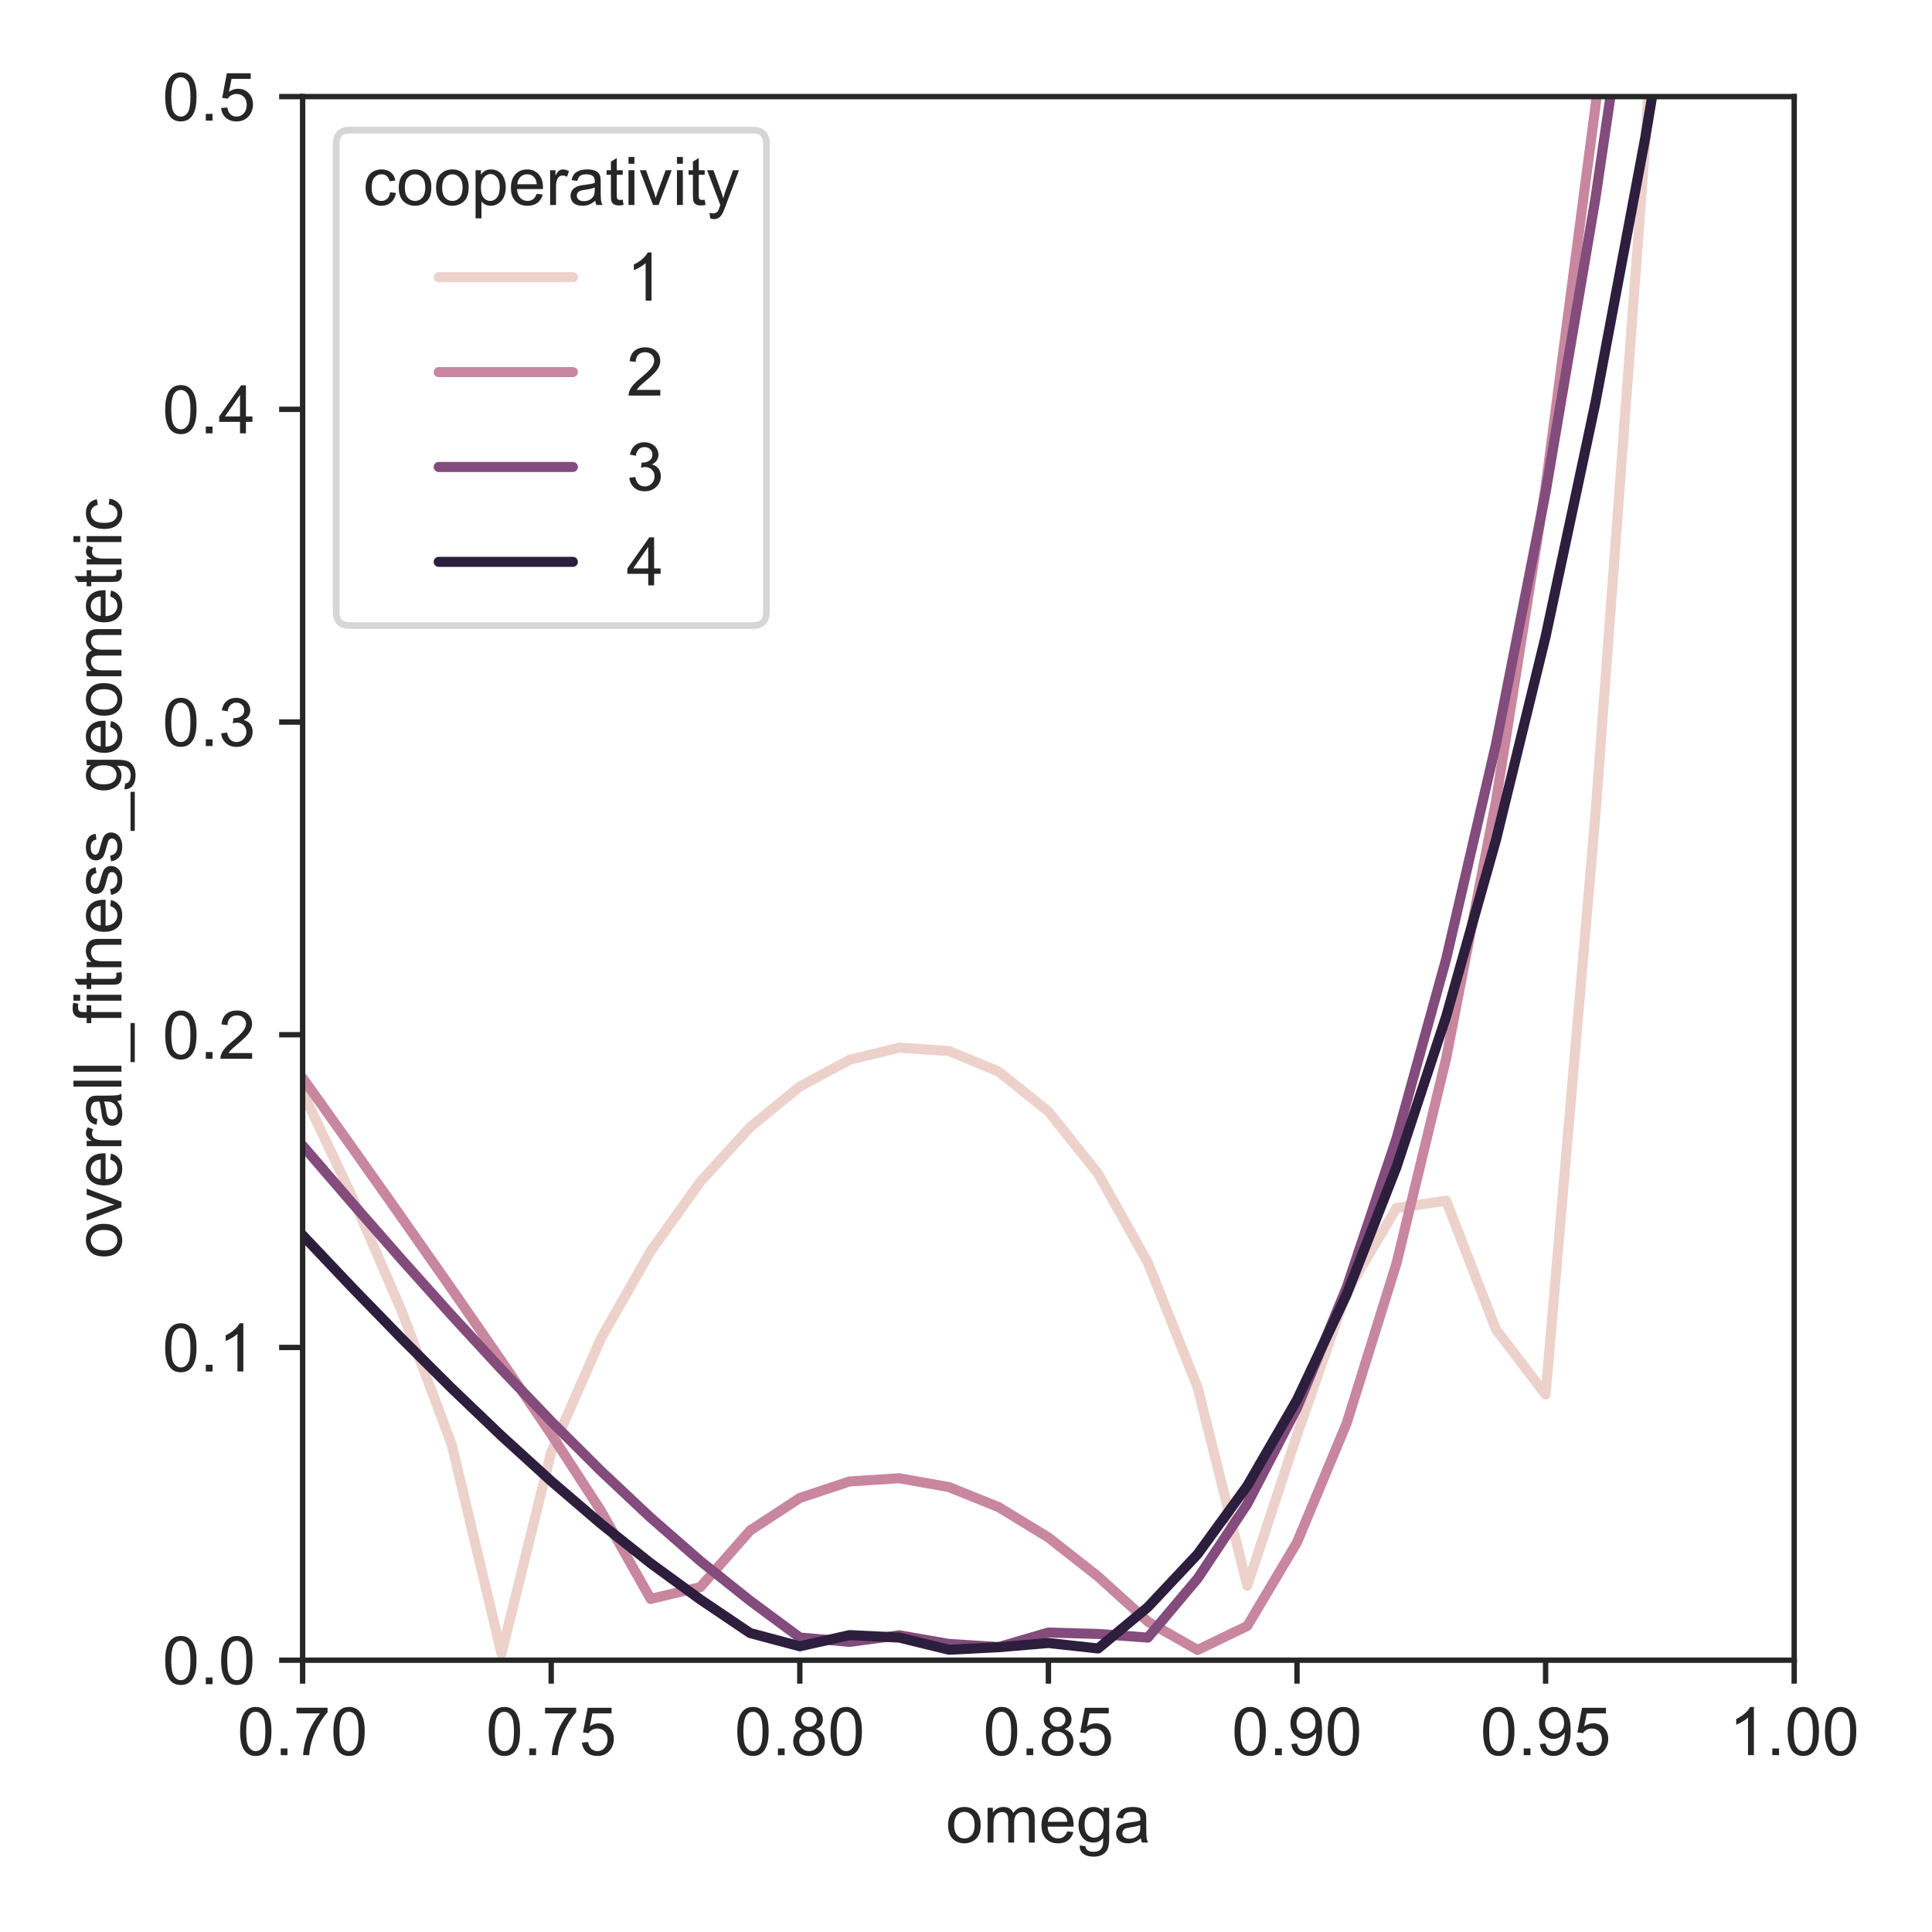
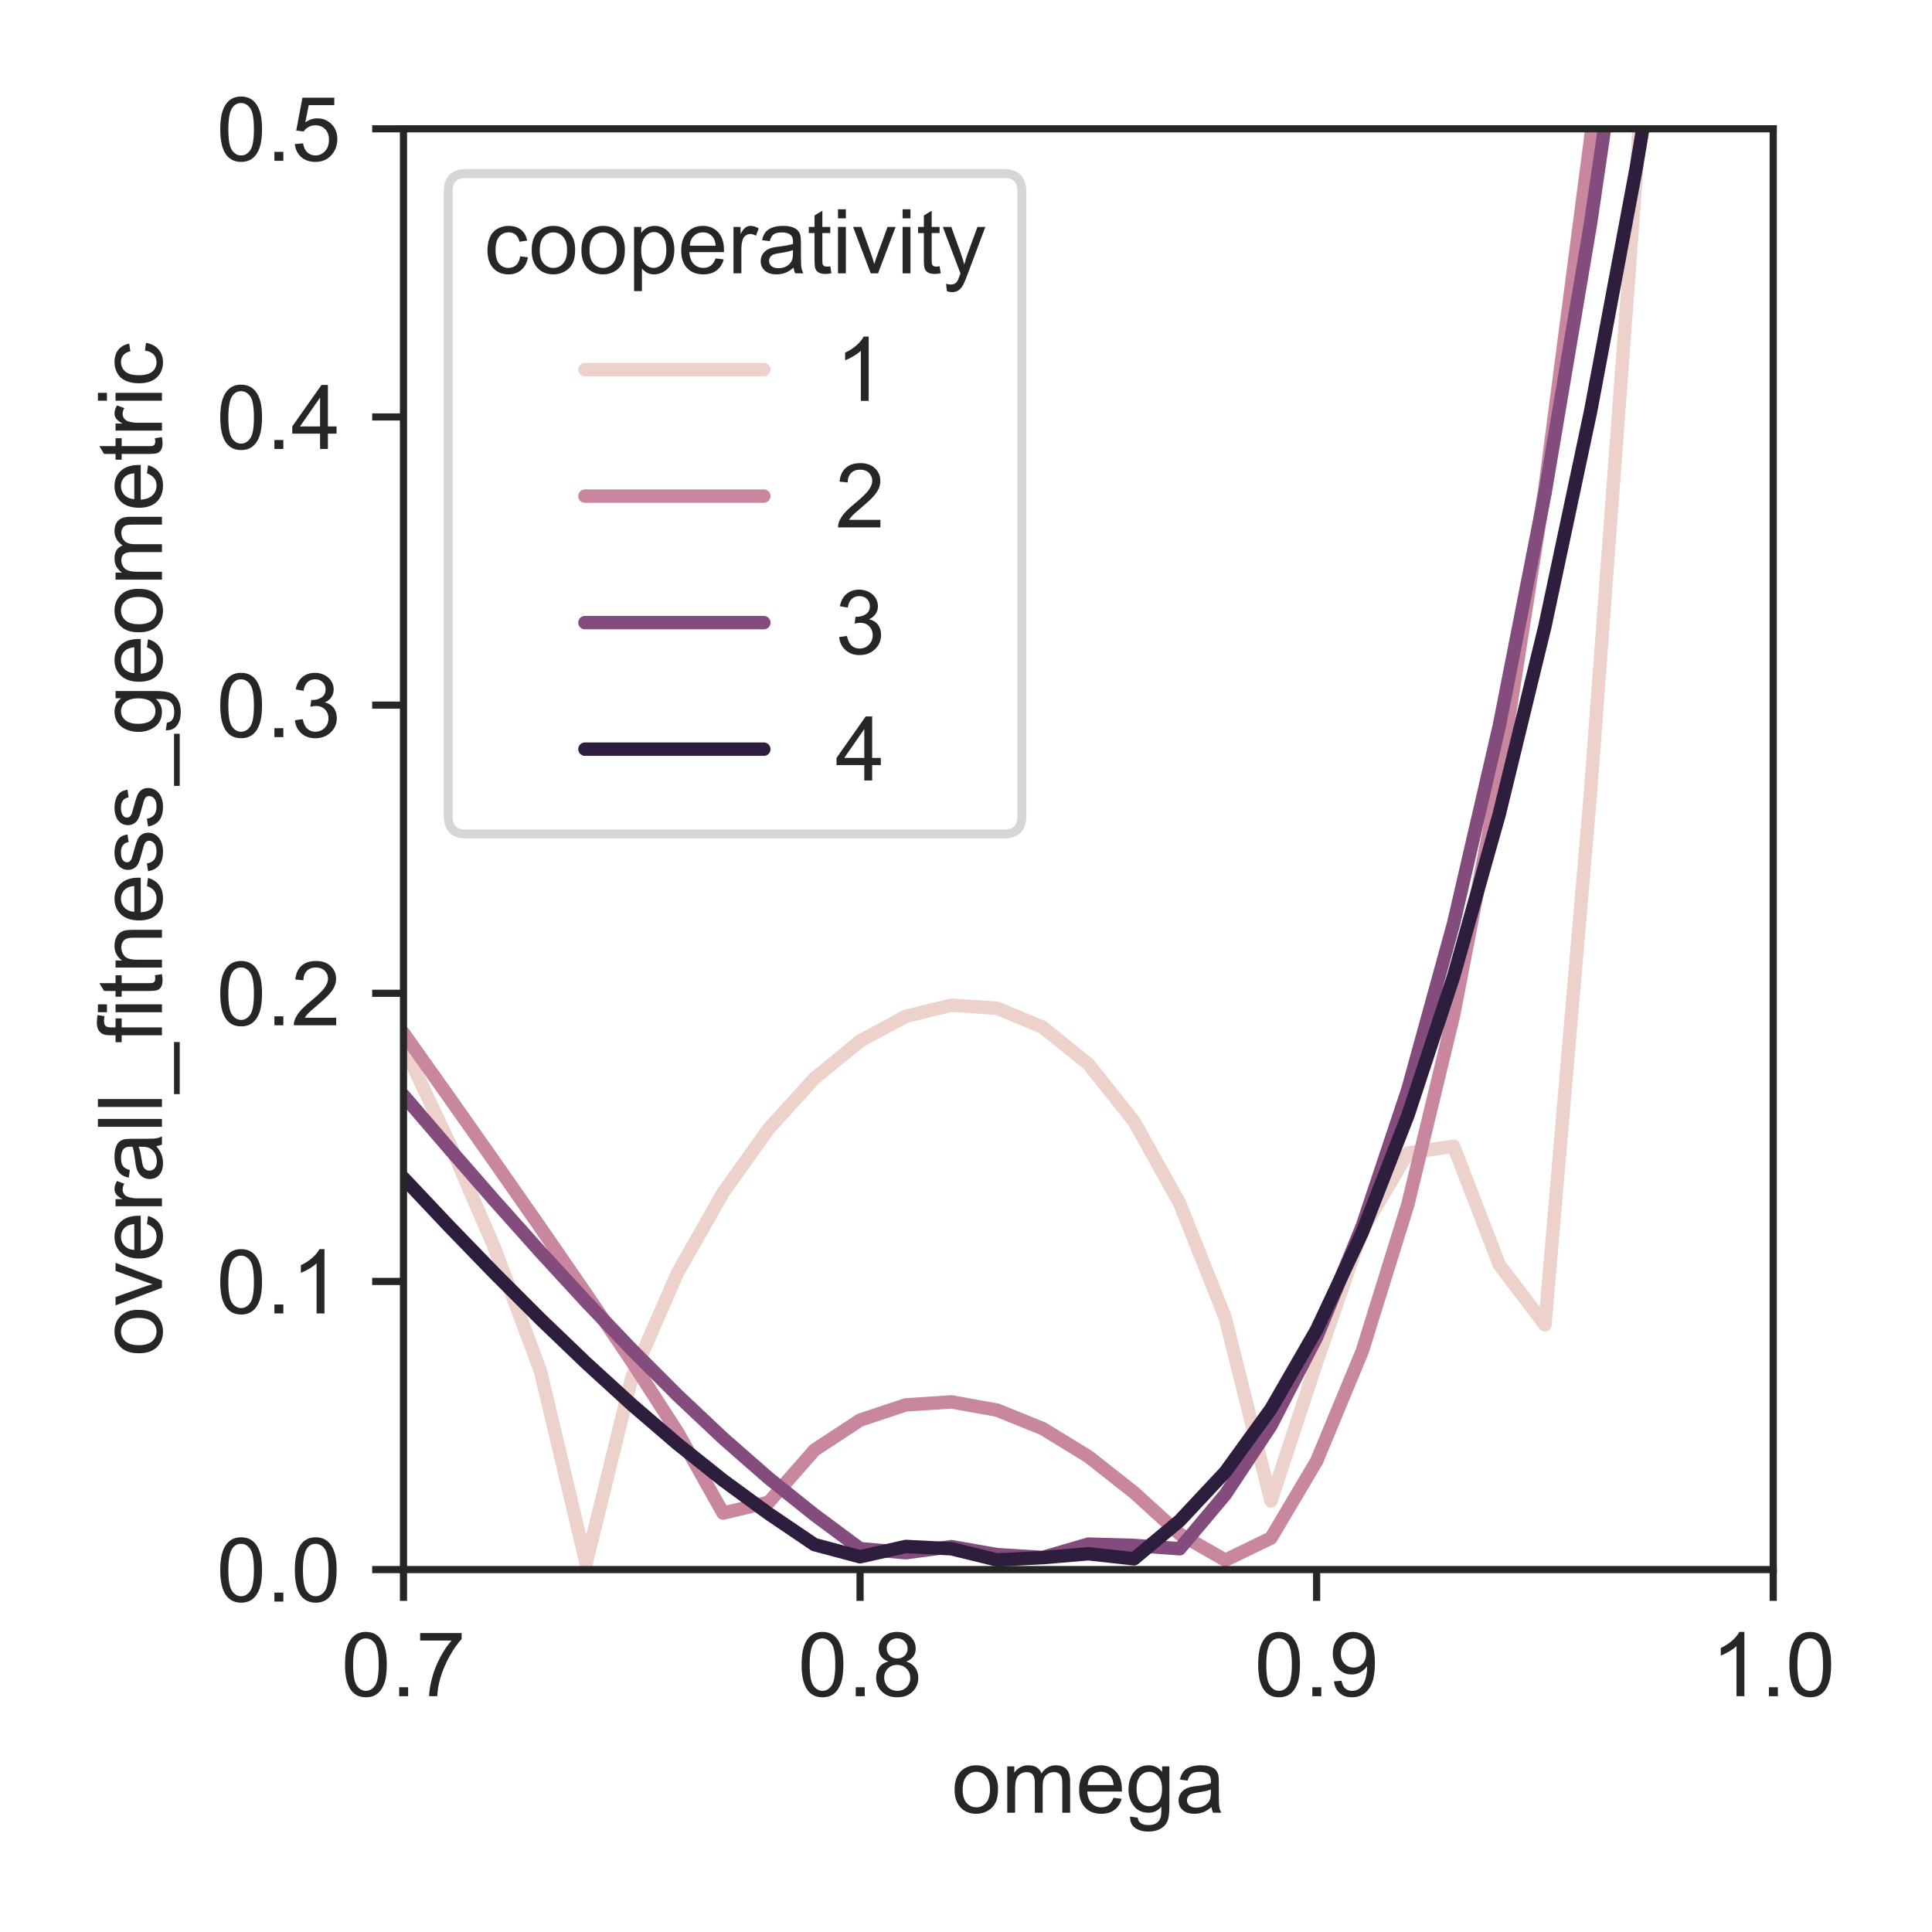
- <svg xmlns="http://www.w3.org/2000/svg" xmlns:xlink="http://www.w3.org/1999/xlink" width="288pt" height="288pt" viewBox="0 0 288 288" version="1.1">
+ <svg xmlns="http://www.w3.org/2000/svg" xmlns:xlink="http://www.w3.org/1999/xlink" width="216pt" height="216pt" viewBox="0 0 216 216" version="1.1">
  <defs>
    <style type="text/css">*{stroke-linejoin: round; stroke-linecap: butt}</style>
  </defs>
  <g id="figure_1">
    <g id="patch_1">
-       <path d="M 0 288  L 288 288  L 288 0  L 0 0  z " style="fill: #ffffff" />
+       <path d="M 0 216  L 216 216  L 216 0  L 0 0  z " style="fill: #ffffff" />
    </g>
    <g id="axes_1">
      <g id="patch_2">
-         <path d="M 45.11 247.48  L 267.457 247.48  L 267.457 14.4  L 45.11 14.4  z " style="fill: #ffffff" />
+         <path d="M 45.11 175.48  L 198.248 175.48  L 198.248 14.4  L 45.11 14.4  z " style="fill: #ffffff" />
      </g>
      <g id="matplotlib.axis_1">
        <g id="xtick_1">
          <g id="line2d_1">
            <defs>
-               <path id="mbab398cfcd" d="M 0 0  L 0 3.5  " style="stroke: #262626; stroke-width: 0.8" />
-             </defs>
-             <g>
-               <use xlink:href="#mbab398cfcd" x="45.11" y="247.48" style="fill: #262626; stroke: #262626; stroke-width: 0.8" />
+               <path id="m0db71b7274" d="M 0 0  L 0 3.5  " style="stroke: #262626; stroke-width: 0.8" />
+             </defs>
+             <g>
+               <use xlink:href="#m0db71b7274" x="45.11" y="175.48" style="fill: #262626; stroke: #262626; stroke-width: 0.8" />
            </g>
          </g>
          <g id="text_1">
-             <g style="fill: #262626" transform="translate(35.37953 261.6378)scale(0.1 -0.1)">
+             <g style="fill: #262626" transform="translate(38.16 189.6378)scale(0.1 -0.1)">
              <defs>
                <path id="ArialMT-30" d="M 266 2259  Q 266 3072 433 3567  Q 600 4063 929 4331  Q 1259 4600 1759 4600  Q 2128 4600 2406 4451  Q 2684 4303 2865 4023  Q 3047 3744 3150 3342  Q 3253 2941 3253 2259  Q 3253 1453 3087 958  Q 2922 463 2592 192  Q 2263 -78 1759 -78  Q 1097 -78 719 397  Q 266 969 266 2259  z M 844 2259  Q 844 1131 1108 757  Q 1372 384 1759 384  Q 2147 384 2411 759  Q 2675 1134 2675 2259  Q 2675 3391 2411 3762  Q 2147 4134 1753 4134  Q 1366 4134 1134 3806  Q 844 3388 844 2259  z " transform="scale(0.015625)" />
                <path id="ArialMT-2e" d="M 581 0  L 581 641  L 1222 641  L 1222 0  L 581 0  z " transform="scale(0.015625)" />
                <path id="ArialMT-37" d="M 303 3981  L 303 4522  L 3269 4522  L 3269 4084  Q 2831 3619 2401 2847  Q 1972 2075 1738 1259  Q 1569 684 1522 0  L 944 0  Q 953 541 1156 1306  Q 1359 2072 1739 2783  Q 2119 3494 2547 3981  L 303 3981  z " transform="scale(0.015625)" />
              </defs>
              <use xlink:href="#ArialMT-30" />
              <use xlink:href="#ArialMT-2e" x="55.615" />
              <use xlink:href="#ArialMT-37" x="83.398" />
-               <use xlink:href="#ArialMT-30" x="139.014" />
            </g>
          </g>
        </g>
        <g id="xtick_2">
          <g id="line2d_2">
            <g>
-               <use xlink:href="#mbab398cfcd" x="82.168" y="247.48" style="fill: #262626; stroke: #262626; stroke-width: 0.8" />
+               <use xlink:href="#m0db71b7274" x="96.156" y="175.48" style="fill: #262626; stroke: #262626; stroke-width: 0.8" />
            </g>
          </g>
          <g id="text_2">
-             <g style="fill: #262626" transform="translate(72.43745 261.6378)scale(0.1 -0.1)">
-               <defs>
-                 <path id="ArialMT-35" d="M 266 1200  L 856 1250  Q 922 819 1161 601  Q 1400 384 1738 384  Q 2144 384 2425 690  Q 2706 997 2706 1503  Q 2706 1984 2436 2262  Q 2166 2541 1728 2541  Q 1456 2541 1237 2417  Q 1019 2294 894 2097  L 366 2166  L 809 4519  L 3088 4519  L 3088 3981  L 1259 3981  L 1013 2750  Q 1425 3038 1878 3038  Q 2478 3038 2890 2622  Q 3303 2206 3303 1553  Q 3303 931 2941 478  Q 2500 -78 1738 -78  Q 1113 -78 717 272  Q 322 622 266 1200  z " transform="scale(0.015625)" />
-               </defs>
-               <use xlink:href="#ArialMT-30" />
-               <use xlink:href="#ArialMT-2e" x="55.615" />
-               <use xlink:href="#ArialMT-37" x="83.398" />
-               <use xlink:href="#ArialMT-35" x="139.014" />
+             <g style="fill: #262626" transform="translate(89.20583 189.6378)scale(0.1 -0.1)">
+               <defs>
+                 <path id="ArialMT-38" d="M 1131 2484  Q 781 2613 612 2850  Q 444 3088 444 3419  Q 444 3919 803 4259  Q 1163 4600 1759 4600  Q 2359 4600 2725 4251  Q 3091 3903 3091 3403  Q 3091 3084 2923 2848  Q 2756 2613 2416 2484  Q 2838 2347 3058 2040  Q 3278 1734 3278 1309  Q 3278 722 2862 322  Q 2447 -78 1769 -78  Q 1091 -78 675 323  Q 259 725 259 1325  Q 259 1772 486 2073  Q 713 2375 1131 2484  z M 1019 3438  Q 1019 3113 1228 2906  Q 1438 2700 1772 2700  Q 2097 2700 2305 2904  Q 2513 3109 2513 3406  Q 2513 3716 2298 3927  Q 2084 4138 1766 4138  Q 1444 4138 1231 3931  Q 1019 3725 1019 3438  z M 838 1322  Q 838 1081 952 856  Q 1066 631 1291 507  Q 1516 384 1775 384  Q 2178 384 2440 643  Q 2703 903 2703 1303  Q 2703 1709 2433 1975  Q 2163 2241 1756 2241  Q 1359 2241 1098 1978  Q 838 1716 838 1322  z " transform="scale(0.015625)" />
+               </defs>
+               <use xlink:href="#ArialMT-30" />
+               <use xlink:href="#ArialMT-2e" x="55.615" />
+               <use xlink:href="#ArialMT-38" x="83.398" />
            </g>
          </g>
        </g>
        <g id="xtick_3">
          <g id="line2d_3">
            <g>
-               <use xlink:href="#mbab398cfcd" x="119.226" y="247.48" style="fill: #262626; stroke: #262626; stroke-width: 0.8" />
+               <use xlink:href="#m0db71b7274" x="147.202" y="175.48" style="fill: #262626; stroke: #262626; stroke-width: 0.8" />
            </g>
          </g>
          <g id="text_3">
-             <g style="fill: #262626" transform="translate(109.4954 261.6378)scale(0.1 -0.1)">
-               <defs>
-                 <path id="ArialMT-38" d="M 1131 2484  Q 781 2613 612 2850  Q 444 3088 444 3419  Q 444 3919 803 4259  Q 1163 4600 1759 4600  Q 2359 4600 2725 4251  Q 3091 3903 3091 3403  Q 3091 3084 2923 2848  Q 2756 2613 2416 2484  Q 2838 2347 3058 2040  Q 3278 1734 3278 1309  Q 3278 722 2862 322  Q 2447 -78 1769 -78  Q 1091 -78 675 323  Q 259 725 259 1325  Q 259 1772 486 2073  Q 713 2375 1131 2484  z M 1019 3438  Q 1019 3113 1228 2906  Q 1438 2700 1772 2700  Q 2097 2700 2305 2904  Q 2513 3109 2513 3406  Q 2513 3716 2298 3927  Q 2084 4138 1766 4138  Q 1444 4138 1231 3931  Q 1019 3725 1019 3438  z M 838 1322  Q 838 1081 952 856  Q 1066 631 1291 507  Q 1516 384 1775 384  Q 2178 384 2440 643  Q 2703 903 2703 1303  Q 2703 1709 2433 1975  Q 2163 2241 1756 2241  Q 1359 2241 1098 1978  Q 838 1716 838 1322  z " transform="scale(0.015625)" />
-               </defs>
-               <use xlink:href="#ArialMT-30" />
-               <use xlink:href="#ArialMT-2e" x="55.615" />
-               <use xlink:href="#ArialMT-38" x="83.398" />
-               <use xlink:href="#ArialMT-30" x="139.014" />
+             <g style="fill: #262626" transform="translate(140.2517 189.6378)scale(0.1 -0.1)">
+               <defs>
+                 <path id="ArialMT-39" d="M 350 1059  L 891 1109  Q 959 728 1153 556  Q 1347 384 1650 384  Q 1909 384 2104 503  Q 2300 622 2425 820  Q 2550 1019 2634 1356  Q 2719 1694 2719 2044  Q 2719 2081 2716 2156  Q 2547 1888 2255 1720  Q 1963 1553 1622 1553  Q 1053 1553 659 1965  Q 266 2378 266 3053  Q 266 3750 677 4175  Q 1088 4600 1706 4600  Q 2153 4600 2523 4359  Q 2894 4119 3086 3673  Q 3278 3228 3278 2384  Q 3278 1506 3087 986  Q 2897 466 2520 194  Q 2144 -78 1638 -78  Q 1100 -78 759 220  Q 419 519 350 1059  z M 2653 3081  Q 2653 3566 2395 3850  Q 2138 4134 1775 4134  Q 1400 4134 1122 3828  Q 844 3522 844 3034  Q 844 2597 1108 2323  Q 1372 2050 1759 2050  Q 2150 2050 2401 2323  Q 2653 2597 2653 3081  z " transform="scale(0.015625)" />
+               </defs>
+               <use xlink:href="#ArialMT-30" />
+               <use xlink:href="#ArialMT-2e" x="55.615" />
+               <use xlink:href="#ArialMT-39" x="83.398" />
            </g>
          </g>
        </g>
        <g id="xtick_4">
          <g id="line2d_4">
            <g>
-               <use xlink:href="#mbab398cfcd" x="156.284" y="247.48" style="fill: #262626; stroke: #262626; stroke-width: 0.8" />
+               <use xlink:href="#m0db71b7274" x="198.248" y="175.48" style="fill: #262626; stroke: #262626; stroke-width: 0.8" />
            </g>
          </g>
          <g id="text_4">
-             <g style="fill: #262626" transform="translate(146.5533 261.6378)scale(0.1 -0.1)">
-               <use xlink:href="#ArialMT-30" />
-               <use xlink:href="#ArialMT-2e" x="55.615" />
-               <use xlink:href="#ArialMT-38" x="83.398" />
-               <use xlink:href="#ArialMT-35" x="139.014" />
-             </g>
-           </g>
-         </g>
-         <g id="xtick_5">
-           <g id="line2d_5">
-             <g>
-               <use xlink:href="#mbab398cfcd" x="193.342" y="247.48" style="fill: #262626; stroke: #262626; stroke-width: 0.8" />
-             </g>
-           </g>
-           <g id="text_5">
-             <g style="fill: #262626" transform="translate(183.6112 261.6378)scale(0.1 -0.1)">
-               <defs>
-                 <path id="ArialMT-39" d="M 350 1059  L 891 1109  Q 959 728 1153 556  Q 1347 384 1650 384  Q 1909 384 2104 503  Q 2300 622 2425 820  Q 2550 1019 2634 1356  Q 2719 1694 2719 2044  Q 2719 2081 2716 2156  Q 2547 1888 2255 1720  Q 1963 1553 1622 1553  Q 1053 1553 659 1965  Q 266 2378 266 3053  Q 266 3750 677 4175  Q 1088 4600 1706 4600  Q 2153 4600 2523 4359  Q 2894 4119 3086 3673  Q 3278 3228 3278 2384  Q 3278 1506 3087 986  Q 2897 466 2520 194  Q 2144 -78 1638 -78  Q 1100 -78 759 220  Q 419 519 350 1059  z M 2653 3081  Q 2653 3566 2395 3850  Q 2138 4134 1775 4134  Q 1400 4134 1122 3828  Q 844 3522 844 3034  Q 844 2597 1108 2323  Q 1372 2050 1759 2050  Q 2150 2050 2401 2323  Q 2653 2597 2653 3081  z " transform="scale(0.015625)" />
-               </defs>
-               <use xlink:href="#ArialMT-30" />
-               <use xlink:href="#ArialMT-2e" x="55.615" />
-               <use xlink:href="#ArialMT-39" x="83.398" />
-               <use xlink:href="#ArialMT-30" x="139.014" />
-             </g>
-           </g>
-         </g>
-         <g id="xtick_6">
-           <g id="line2d_6">
-             <g>
-               <use xlink:href="#mbab398cfcd" x="230.4" y="247.48" style="fill: #262626; stroke: #262626; stroke-width: 0.8" />
-             </g>
-           </g>
-           <g id="text_6">
-             <g style="fill: #262626" transform="translate(220.6691 261.6378)scale(0.1 -0.1)">
-               <use xlink:href="#ArialMT-30" />
-               <use xlink:href="#ArialMT-2e" x="55.615" />
-               <use xlink:href="#ArialMT-39" x="83.398" />
-               <use xlink:href="#ArialMT-35" x="139.014" />
-             </g>
-           </g>
-         </g>
-         <g id="xtick_7">
-           <g id="line2d_7">
-             <g>
-               <use xlink:href="#mbab398cfcd" x="267.457" y="247.48" style="fill: #262626; stroke: #262626; stroke-width: 0.8" />
-             </g>
-           </g>
-           <g id="text_7">
-             <g style="fill: #262626" transform="translate(257.727 261.6378)scale(0.1 -0.1)">
+             <g style="fill: #262626" transform="translate(191.2975 189.6378)scale(0.1 -0.1)">
              <defs>
                <path id="ArialMT-31" d="M 2384 0  L 1822 0  L 1822 3584  Q 1619 3391 1289 3197  Q 959 3003 697 2906  L 697 3450  Q 1169 3672 1522 3987  Q 1875 4303 2022 4600  L 2384 4600  L 2384 0  z " transform="scale(0.015625)" />
              </defs>
              <use xlink:href="#ArialMT-31" />
              <use xlink:href="#ArialMT-2e" x="55.615" />
              <use xlink:href="#ArialMT-30" x="83.398" />
-               <use xlink:href="#ArialMT-30" x="139.014" />
-             </g>
-           </g>
-         </g>
-         <g id="text_8">
-           <g style="fill: #262626" transform="translate(140.997 274.6659)scale(0.1 -0.1)">
+             </g>
+           </g>
+         </g>
+         <g id="text_5">
+           <g style="fill: #262626" transform="translate(106.392 202.6659)scale(0.1 -0.1)">
            <defs>
              <path id="ArialMT-6f" d="M 213 1659  Q 213 2581 725 3025  Q 1153 3394 1769 3394  Q 2453 3394 2887 2945  Q 3322 2497 3322 1706  Q 3322 1066 3130 698  Q 2938 331 2570 128  Q 2203 -75 1769 -75  Q 1072 -75 642 372  Q 213 819 213 1659  z M 791 1659  Q 791 1022 1069 705  Q 1347 388 1769 388  Q 2188 388 2466 706  Q 2744 1025 2744 1678  Q 2744 2294 2464 2611  Q 2184 2928 1769 2928  Q 1347 2928 1069 2612  Q 791 2297 791 1659  z " transform="scale(0.015625)" />
              <path id="ArialMT-6d" d="M 422 0  L 422 3319  L 925 3319  L 925 2853  Q 1081 3097 1340 3245  Q 1600 3394 1931 3394  Q 2300 3394 2536 3241  Q 2772 3088 2869 2813  Q 3263 3394 3894 3394  Q 4388 3394 4653 3120  Q 4919 2847 4919 2278  L 4919 0  L 4359 0  L 4359 2091  Q 4359 2428 4304 2576  Q 4250 2725 4106 2815  Q 3963 2906 3769 2906  Q 3419 2906 3187 2673  Q 2956 2441 2956 1928  L 2956 0  L 2394 0  L 2394 2156  Q 2394 2531 2256 2718  Q 2119 2906 1806 2906  Q 1569 2906 1367 2781  Q 1166 2656 1075 2415  Q 984 2175 984 1722  L 984 0  L 422 0  z " transform="scale(0.015625)" />
              <path id="ArialMT-65" d="M 2694 1069  L 3275 997  Q 3138 488 2766 206  Q 2394 -75 1816 -75  Q 1088 -75 661 373  Q 234 822 234 1631  Q 234 2469 665 2931  Q 1097 3394 1784 3394  Q 2450 3394 2872 2941  Q 3294 2488 3294 1666  Q 3294 1616 3291 1516  L 816 1516  Q 847 969 1125 678  Q 1403 388 1819 388  Q 2128 388 2347 550  Q 2566 713 2694 1069  z M 847 1978  L 2700 1978  Q 2663 2397 2488 2606  Q 2219 2931 1791 2931  Q 1403 2931 1139 2672  Q 875 2413 847 1978  z " transform="scale(0.015625)" />
              <path id="ArialMT-67" d="M 319 -275  L 866 -356  Q 900 -609 1056 -725  Q 1266 -881 1628 -881  Q 2019 -881 2231 -725  Q 2444 -569 2519 -288  Q 2563 -116 2559 434  Q 2191 0 1641 0  Q 956 0 581 494  Q 206 988 206 1678  Q 206 2153 378 2554  Q 550 2956 876 3175  Q 1203 3394 1644 3394  Q 2231 3394 2613 2919  L 2613 3319  L 3131 3319  L 3131 450  Q 3131 -325 2973 -648  Q 2816 -972 2473 -1159  Q 2131 -1347 1631 -1347  Q 1038 -1347 672 -1080  Q 306 -813 319 -275  z M 784 1719  Q 784 1066 1043 766  Q 1303 466 1694 466  Q 2081 466 2343 764  Q 2606 1063 2606 1700  Q 2606 2309 2336 2618  Q 2066 2928 1684 2928  Q 1309 2928 1046 2623  Q 784 2319 784 1719  z " transform="scale(0.015625)" />
              <path id="ArialMT-61" d="M 2588 409  Q 2275 144 1986 34  Q 1697 -75 1366 -75  Q 819 -75 525 192  Q 231 459 231 875  Q 231 1119 342 1320  Q 453 1522 633 1644  Q 813 1766 1038 1828  Q 1203 1872 1538 1913  Q 2219 1994 2541 2106  Q 2544 2222 2544 2253  Q 2544 2597 2384 2738  Q 2169 2928 1744 2928  Q 1347 2928 1158 2789  Q 969 2650 878 2297  L 328 2372  Q 403 2725 575 2942  Q 747 3159 1072 3276  Q 1397 3394 1825 3394  Q 2250 3394 2515 3294  Q 2781 3194 2906 3042  Q 3031 2891 3081 2659  Q 3109 2516 3109 2141  L 3109 1391  Q 3109 606 3145 398  Q 3181 191 3288 0  L 2700 0  Q 2613 175 2588 409  z M 2541 1666  Q 2234 1541 1622 1453  Q 1275 1403 1131 1340  Q 988 1278 909 1158  Q 831 1038 831 891  Q 831 666 1001 516  Q 1172 366 1500 366  Q 1825 366 2078 508  Q 2331 650 2450 897  Q 2541 1088 2541 1459  L 2541 1666  z " transform="scale(0.015625)" />
            </defs>
            <use xlink:href="#ArialMT-6f" />
            <use xlink:href="#ArialMT-6d" x="55.615" />
            <use xlink:href="#ArialMT-65" x="138.916" />
            <use xlink:href="#ArialMT-67" x="194.531" />
            <use xlink:href="#ArialMT-61" x="250.146" />
          </g>
        </g>
      </g>
      <g id="matplotlib.axis_2">
        <g id="ytick_1">
+           <g id="line2d_5">
+             <defs>
+               <path id="ma7b0112c5d" d="M 0 0  L -3.5 0  " style="stroke: #262626; stroke-width: 0.8" />
+             </defs>
+             <g>
+               <use xlink:href="#ma7b0112c5d" x="45.11" y="175.48" style="fill: #262626; stroke: #262626; stroke-width: 0.8" />
+             </g>
+           </g>
+           <g id="text_6">
+             <g style="fill: #262626" transform="translate(24.21 179.0589)scale(0.1 -0.1)">
+               <use xlink:href="#ArialMT-30" />
+               <use xlink:href="#ArialMT-2e" x="55.615" />
+               <use xlink:href="#ArialMT-30" x="83.398" />
+             </g>
+           </g>
+         </g>
+         <g id="ytick_2">
+           <g id="line2d_6">
+             <g>
+               <use xlink:href="#ma7b0112c5d" x="45.11" y="143.264" style="fill: #262626; stroke: #262626; stroke-width: 0.8" />
+             </g>
+           </g>
+           <g id="text_7">
+             <g style="fill: #262626" transform="translate(24.21 146.8429)scale(0.1 -0.1)">
+               <use xlink:href="#ArialMT-30" />
+               <use xlink:href="#ArialMT-2e" x="55.615" />
+               <use xlink:href="#ArialMT-31" x="83.398" />
+             </g>
+           </g>
+         </g>
+         <g id="ytick_3">
+           <g id="line2d_7">
+             <g>
+               <use xlink:href="#ma7b0112c5d" x="45.11" y="111.048" style="fill: #262626; stroke: #262626; stroke-width: 0.8" />
+             </g>
+           </g>
+           <g id="text_8">
+             <g style="fill: #262626" transform="translate(24.21 114.6269)scale(0.1 -0.1)">
+               <defs>
+                 <path id="ArialMT-32" d="M 3222 541  L 3222 0  L 194 0  Q 188 203 259 391  Q 375 700 629 1000  Q 884 1300 1366 1694  Q 2113 2306 2375 2664  Q 2638 3022 2638 3341  Q 2638 3675 2398 3904  Q 2159 4134 1775 4134  Q 1369 4134 1125 3890  Q 881 3647 878 3216  L 300 3275  Q 359 3922 746 4261  Q 1134 4600 1788 4600  Q 2447 4600 2831 4234  Q 3216 3869 3216 3328  Q 3216 3053 3103 2787  Q 2991 2522 2730 2228  Q 2469 1934 1863 1422  Q 1356 997 1212 845  Q 1069 694 975 541  L 3222 541  z " transform="scale(0.015625)" />
+               </defs>
+               <use xlink:href="#ArialMT-30" />
+               <use xlink:href="#ArialMT-2e" x="55.615" />
+               <use xlink:href="#ArialMT-32" x="83.398" />
+             </g>
+           </g>
+         </g>
+         <g id="ytick_4">
          <g id="line2d_8">
-             <defs>
-               <path id="mbd885775eb" d="M 0 0  L -3.5 0  " style="stroke: #262626; stroke-width: 0.8" />
-             </defs>
-             <g>
-               <use xlink:href="#mbd885775eb" x="45.11" y="247.48" style="fill: #262626; stroke: #262626; stroke-width: 0.8" />
+             <g>
+               <use xlink:href="#ma7b0112c5d" x="45.11" y="78.832" style="fill: #262626; stroke: #262626; stroke-width: 0.8" />
            </g>
          </g>
          <g id="text_9">
-             <g style="fill: #262626" transform="translate(24.21 251.0589)scale(0.1 -0.1)">
-               <use xlink:href="#ArialMT-30" />
-               <use xlink:href="#ArialMT-2e" x="55.615" />
-               <use xlink:href="#ArialMT-30" x="83.398" />
-             </g>
-           </g>
-         </g>
-         <g id="ytick_2">
+             <g style="fill: #262626" transform="translate(24.21 82.41091)scale(0.1 -0.1)">
+               <defs>
+                 <path id="ArialMT-33" d="M 269 1209  L 831 1284  Q 928 806 1161 595  Q 1394 384 1728 384  Q 2125 384 2398 659  Q 2672 934 2672 1341  Q 2672 1728 2419 1979  Q 2166 2231 1775 2231  Q 1616 2231 1378 2169  L 1441 2663  Q 1497 2656 1531 2656  Q 1891 2656 2178 2843  Q 2466 3031 2466 3422  Q 2466 3731 2256 3934  Q 2047 4138 1716 4138  Q 1388 4138 1169 3931  Q 950 3725 888 3313  L 325 3413  Q 428 3978 793 4289  Q 1159 4600 1703 4600  Q 2078 4600 2393 4439  Q 2709 4278 2876 4000  Q 3044 3722 3044 3409  Q 3044 3113 2884 2869  Q 2725 2625 2413 2481  Q 2819 2388 3044 2092  Q 3269 1797 3269 1353  Q 3269 753 2831 336  Q 2394 -81 1725 -81  Q 1122 -81 723 278  Q 325 638 269 1209  z " transform="scale(0.015625)" />
+               </defs>
+               <use xlink:href="#ArialMT-30" />
+               <use xlink:href="#ArialMT-2e" x="55.615" />
+               <use xlink:href="#ArialMT-33" x="83.398" />
+             </g>
+           </g>
+         </g>
+         <g id="ytick_5">
          <g id="line2d_9">
            <g>
-               <use xlink:href="#mbd885775eb" x="45.11" y="200.864" style="fill: #262626; stroke: #262626; stroke-width: 0.8" />
+               <use xlink:href="#ma7b0112c5d" x="45.11" y="46.616" style="fill: #262626; stroke: #262626; stroke-width: 0.8" />
            </g>
          </g>
          <g id="text_10">
-             <g style="fill: #262626" transform="translate(24.21 204.4429)scale(0.1 -0.1)">
-               <use xlink:href="#ArialMT-30" />
-               <use xlink:href="#ArialMT-2e" x="55.615" />
-               <use xlink:href="#ArialMT-31" x="83.398" />
-             </g>
-           </g>
-         </g>
-         <g id="ytick_3">
+             <g style="fill: #262626" transform="translate(24.21 50.19491)scale(0.1 -0.1)">
+               <defs>
+                 <path id="ArialMT-34" d="M 2069 0  L 2069 1097  L 81 1097  L 81 1613  L 2172 4581  L 2631 4581  L 2631 1613  L 3250 1613  L 3250 1097  L 2631 1097  L 2631 0  L 2069 0  z M 2069 1613  L 2069 3678  L 634 1613  L 2069 1613  z " transform="scale(0.015625)" />
+               </defs>
+               <use xlink:href="#ArialMT-30" />
+               <use xlink:href="#ArialMT-2e" x="55.615" />
+               <use xlink:href="#ArialMT-34" x="83.398" />
+             </g>
+           </g>
+         </g>
+         <g id="ytick_6">
          <g id="line2d_10">
            <g>
-               <use xlink:href="#mbd885775eb" x="45.11" y="154.248" style="fill: #262626; stroke: #262626; stroke-width: 0.8" />
+               <use xlink:href="#ma7b0112c5d" x="45.11" y="14.4" style="fill: #262626; stroke: #262626; stroke-width: 0.8" />
            </g>
          </g>
          <g id="text_11">
-             <g style="fill: #262626" transform="translate(24.21 157.8269)scale(0.1 -0.1)">
-               <defs>
-                 <path id="ArialMT-32" d="M 3222 541  L 3222 0  L 194 0  Q 188 203 259 391  Q 375 700 629 1000  Q 884 1300 1366 1694  Q 2113 2306 2375 2664  Q 2638 3022 2638 3341  Q 2638 3675 2398 3904  Q 2159 4134 1775 4134  Q 1369 4134 1125 3890  Q 881 3647 878 3216  L 300 3275  Q 359 3922 746 4261  Q 1134 4600 1788 4600  Q 2447 4600 2831 4234  Q 3216 3869 3216 3328  Q 3216 3053 3103 2787  Q 2991 2522 2730 2228  Q 2469 1934 1863 1422  Q 1356 997 1212 845  Q 1069 694 975 541  L 3222 541  z " transform="scale(0.015625)" />
-               </defs>
-               <use xlink:href="#ArialMT-30" />
-               <use xlink:href="#ArialMT-2e" x="55.615" />
-               <use xlink:href="#ArialMT-32" x="83.398" />
-             </g>
-           </g>
-         </g>
-         <g id="ytick_4">
-           <g id="line2d_11">
-             <g>
-               <use xlink:href="#mbd885775eb" x="45.11" y="107.632" style="fill: #262626; stroke: #262626; stroke-width: 0.8" />
-             </g>
-           </g>
-           <g id="text_12">
-             <g style="fill: #262626" transform="translate(24.21 111.2109)scale(0.1 -0.1)">
-               <defs>
-                 <path id="ArialMT-33" d="M 269 1209  L 831 1284  Q 928 806 1161 595  Q 1394 384 1728 384  Q 2125 384 2398 659  Q 2672 934 2672 1341  Q 2672 1728 2419 1979  Q 2166 2231 1775 2231  Q 1616 2231 1378 2169  L 1441 2663  Q 1497 2656 1531 2656  Q 1891 2656 2178 2843  Q 2466 3031 2466 3422  Q 2466 3731 2256 3934  Q 2047 4138 1716 4138  Q 1388 4138 1169 3931  Q 950 3725 888 3313  L 325 3413  Q 428 3978 793 4289  Q 1159 4600 1703 4600  Q 2078 4600 2393 4439  Q 2709 4278 2876 4000  Q 3044 3722 3044 3409  Q 3044 3113 2884 2869  Q 2725 2625 2413 2481  Q 2819 2388 3044 2092  Q 3269 1797 3269 1353  Q 3269 753 2831 336  Q 2394 -81 1725 -81  Q 1122 -81 723 278  Q 325 638 269 1209  z " transform="scale(0.015625)" />
-               </defs>
-               <use xlink:href="#ArialMT-30" />
-               <use xlink:href="#ArialMT-2e" x="55.615" />
-               <use xlink:href="#ArialMT-33" x="83.398" />
-             </g>
-           </g>
-         </g>
-         <g id="ytick_5">
-           <g id="line2d_12">
-             <g>
-               <use xlink:href="#mbd885775eb" x="45.11" y="61.016" style="fill: #262626; stroke: #262626; stroke-width: 0.8" />
-             </g>
-           </g>
-           <g id="text_13">
-             <g style="fill: #262626" transform="translate(24.21 64.59491)scale(0.1 -0.1)">
-               <defs>
-                 <path id="ArialMT-34" d="M 2069 0  L 2069 1097  L 81 1097  L 81 1613  L 2172 4581  L 2631 4581  L 2631 1613  L 3250 1613  L 3250 1097  L 2631 1097  L 2631 0  L 2069 0  z M 2069 1613  L 2069 3678  L 634 1613  L 2069 1613  z " transform="scale(0.015625)" />
-               </defs>
-               <use xlink:href="#ArialMT-30" />
-               <use xlink:href="#ArialMT-2e" x="55.615" />
-               <use xlink:href="#ArialMT-34" x="83.398" />
-             </g>
-           </g>
-         </g>
-         <g id="ytick_6">
-           <g id="line2d_13">
-             <g>
-               <use xlink:href="#mbd885775eb" x="45.11" y="14.4" style="fill: #262626; stroke: #262626; stroke-width: 0.8" />
-             </g>
-           </g>
-           <g id="text_14">
            <g style="fill: #262626" transform="translate(24.21 17.97891)scale(0.1 -0.1)">
+               <defs>
+                 <path id="ArialMT-35" d="M 266 1200  L 856 1250  Q 922 819 1161 601  Q 1400 384 1738 384  Q 2144 384 2425 690  Q 2706 997 2706 1503  Q 2706 1984 2436 2262  Q 2166 2541 1728 2541  Q 1456 2541 1237 2417  Q 1019 2294 894 2097  L 366 2166  L 809 4519  L 3088 4519  L 3088 3981  L 1259 3981  L 1013 2750  Q 1425 3038 1878 3038  Q 2478 3038 2890 2622  Q 3303 2206 3303 1553  Q 3303 931 2941 478  Q 2500 -78 1738 -78  Q 1113 -78 717 272  Q 322 622 266 1200  z " transform="scale(0.015625)" />
+               </defs>
              <use xlink:href="#ArialMT-30" />
              <use xlink:href="#ArialMT-2e" x="55.615" />
              <use xlink:href="#ArialMT-35" x="83.398" />
            </g>
          </g>
        </g>
-         <g id="text_15">
-           <g style="fill: #262626" transform="translate(18.10531 187.6306)rotate(-90)scale(0.1 -0.1)">
+         <g id="text_12">
+           <g style="fill: #262626" transform="translate(18.10531 151.6306)rotate(-90)scale(0.1 -0.1)">
            <defs>
              <path id="ArialMT-76" d="M 1344 0  L 81 3319  L 675 3319  L 1388 1331  Q 1503 1009 1600 663  Q 1675 925 1809 1294  L 2547 3319  L 3125 3319  L 1869 0  L 1344 0  z " transform="scale(0.015625)" />
              <path id="ArialMT-72" d="M 416 0  L 416 3319  L 922 3319  L 922 2816  Q 1116 3169 1280 3281  Q 1444 3394 1641 3394  Q 1925 3394 2219 3213  L 2025 2691  Q 1819 2813 1613 2813  Q 1428 2813 1281 2702  Q 1134 2591 1072 2394  Q 978 2094 978 1738  L 978 0  L 416 0  z " transform="scale(0.015625)" />
              <path id="ArialMT-6c" d="M 409 0  L 409 4581  L 972 4581  L 972 0  L 409 0  z " transform="scale(0.015625)" />
              <path id="ArialMT-5f" d="M -97 -1272  L -97 -866  L 3631 -866  L 3631 -1272  L -97 -1272  z " transform="scale(0.015625)" />
              <path id="ArialMT-66" d="M 556 0  L 556 2881  L 59 2881  L 59 3319  L 556 3319  L 556 3672  Q 556 4006 616 4169  Q 697 4388 901 4523  Q 1106 4659 1475 4659  Q 1713 4659 2000 4603  L 1916 4113  Q 1741 4144 1584 4144  Q 1328 4144 1222 4034  Q 1116 3925 1116 3625  L 1116 3319  L 1763 3319  L 1763 2881  L 1116 2881  L 1116 0  L 556 0  z " transform="scale(0.015625)" />
              <path id="ArialMT-69" d="M 425 3934  L 425 4581  L 988 4581  L 988 3934  L 425 3934  z M 425 0  L 425 3319  L 988 3319  L 988 0  L 425 0  z " transform="scale(0.015625)" />
              <path id="ArialMT-74" d="M 1650 503  L 1731 6  Q 1494 -44 1306 -44  Q 1000 -44 831 53  Q 663 150 594 308  Q 525 466 525 972  L 525 2881  L 113 2881  L 113 3319  L 525 3319  L 525 4141  L 1084 4478  L 1084 3319  L 1650 3319  L 1650 2881  L 1084 2881  L 1084 941  Q 1084 700 1114 631  Q 1144 563 1211 522  Q 1278 481 1403 481  Q 1497 481 1650 503  z " transform="scale(0.015625)" />
              <path id="ArialMT-6e" d="M 422 0  L 422 3319  L 928 3319  L 928 2847  Q 1294 3394 1984 3394  Q 2284 3394 2536 3286  Q 2788 3178 2913 3003  Q 3038 2828 3088 2588  Q 3119 2431 3119 2041  L 3119 0  L 2556 0  L 2556 2019  Q 2556 2363 2490 2533  Q 2425 2703 2258 2804  Q 2091 2906 1866 2906  Q 1506 2906 1245 2678  Q 984 2450 984 1813  L 984 0  L 422 0  z " transform="scale(0.015625)" />
              <path id="ArialMT-73" d="M 197 991  L 753 1078  Q 800 744 1014 566  Q 1228 388 1613 388  Q 2000 388 2187 545  Q 2375 703 2375 916  Q 2375 1106 2209 1216  Q 2094 1291 1634 1406  Q 1016 1563 777 1677  Q 538 1791 414 1992  Q 291 2194 291 2438  Q 291 2659 392 2848  Q 494 3038 669 3163  Q 800 3259 1026 3326  Q 1253 3394 1513 3394  Q 1903 3394 2198 3281  Q 2494 3169 2634 2976  Q 2775 2784 2828 2463  L 2278 2388  Q 2241 2644 2061 2787  Q 1881 2931 1553 2931  Q 1166 2931 1000 2803  Q 834 2675 834 2503  Q 834 2394 903 2306  Q 972 2216 1119 2156  Q 1203 2125 1616 2013  Q 2213 1853 2448 1751  Q 2684 1650 2818 1456  Q 2953 1263 2953 975  Q 2953 694 2789 445  Q 2625 197 2315 61  Q 2006 -75 1616 -75  Q 969 -75 630 194  Q 291 463 197 991  z " transform="scale(0.015625)" />
              <path id="ArialMT-63" d="M 2588 1216  L 3141 1144  Q 3050 572 2676 248  Q 2303 -75 1759 -75  Q 1078 -75 664 370  Q 250 816 250 1647  Q 250 2184 428 2587  Q 606 2991 970 3192  Q 1334 3394 1763 3394  Q 2303 3394 2647 3120  Q 2991 2847 3088 2344  L 2541 2259  Q 2463 2594 2264 2762  Q 2066 2931 1784 2931  Q 1359 2931 1093 2626  Q 828 2322 828 1663  Q 828 994 1084 691  Q 1341 388 1753 388  Q 2084 388 2306 591  Q 2528 794 2588 1216  z " transform="scale(0.015625)" />
            </defs>
            <use xlink:href="#ArialMT-6f" />
            <use xlink:href="#ArialMT-76" x="55.615" />
            <use xlink:href="#ArialMT-65" x="105.615" />
            <use xlink:href="#ArialMT-72" x="161.23" />
            <use xlink:href="#ArialMT-61" x="194.531" />
            <use xlink:href="#ArialMT-6c" x="250.146" />
            <use xlink:href="#ArialMT-6c" x="272.363" />
            <use xlink:href="#ArialMT-5f" x="294.58" />
            <use xlink:href="#ArialMT-66" x="350.195" />
            <use xlink:href="#ArialMT-69" x="377.979" />
            <use xlink:href="#ArialMT-74" x="400.195" />
            <use xlink:href="#ArialMT-6e" x="427.979" />
            <use xlink:href="#ArialMT-65" x="483.594" />
            <use xlink:href="#ArialMT-73" x="539.209" />
            <use xlink:href="#ArialMT-73" x="589.209" />
            <use xlink:href="#ArialMT-5f" x="639.209" />
            <use xlink:href="#ArialMT-67" x="694.824" />
            <use xlink:href="#ArialMT-65" x="750.439" />
            <use xlink:href="#ArialMT-6f" x="806.055" />
            <use xlink:href="#ArialMT-6d" x="861.67" />
            <use xlink:href="#ArialMT-65" x="944.971" />
            <use xlink:href="#ArialMT-74" x="1000.586" />
            <use xlink:href="#ArialMT-72" x="1028.369" />
            <use xlink:href="#ArialMT-69" x="1061.67" />
            <use xlink:href="#ArialMT-63" x="1083.887" />
          </g>
        </g>
      </g>
+       <g id="line2d_11">
+         <path d="M 45.11 116.943  L 50.215 127.763  L 55.319 139.601  L 60.424 153.287  L 65.528 174.8  L 70.633 154.022  L 75.737 142.336  L 80.842 133.344  L 85.947 126.188  L 91.051 120.57  L 96.156 116.386  L 101.26 113.634  L 106.365 112.375  L 111.47 112.724  L 116.574 114.845  L 121.679 118.958  L 126.783 125.367  L 131.888 134.531  L 136.993 147.361  L 142.097 167.808  L 147.202 152.279  L 152.306 137.563  L 157.411 128.899  L 162.515 128.149  L 167.62 141.392  L 172.725 148.118  L 177.829 88.514  L 182.934 19.519  L 184.173 -1  " clip-path="url(#p2d1305a020)" style="fill: none; stroke: #edd1cb; stroke-width: 1.5; stroke-linecap: round" />
+       </g>
+       <g id="line2d_12">
+         <path d="M 45.11 115.497  L 50.215 122.688  L 55.319 129.939  L 60.424 137.255  L 65.528 144.656  L 70.633 152.206  L 75.737 160.095  L 80.842 169.166  L 85.947 167.95  L 91.051 162.123  L 96.156 158.771  L 101.26 157.066  L 106.365 156.736  L 111.47 157.649  L 116.574 159.716  L 121.679 162.84  L 126.783 166.864  L 131.888 171.505  L 136.993 174.426  L 142.097 171.955  L 147.202 163.345  L 152.306 151.052  L 157.411 134.618  L 162.515 113.488  L 167.62 87.04  L 172.725 54.606  L 177.829 15.508  L 179.644 -1  " clip-path="url(#p2d1305a020)" style="fill: none; stroke: #c8879e; stroke-width: 1.5; stroke-linecap: round" />
+       </g>
+       <g id="line2d_13">
+         <path d="M 45.11 122.463  L 50.215 128.407  L 55.319 134.252  L 60.424 139.969  L 65.528 145.523  L 70.633 150.876  L 75.737 155.984  L 80.842 160.798  L 85.947 165.267  L 91.051 169.356  L 96.156 173.143  L 101.26 173.595  L 106.365 172.915  L 111.47 173.808  L 116.574 174.126  L 121.679 172.633  L 126.783 172.777  L 131.888 173.154  L 136.993 167.076  L 142.097 159.381  L 147.202 149.494  L 152.306 137.065  L 157.411 121.761  L 162.515 103.242  L 167.62 81.164  L 172.725 55.184  L 177.829 24.967  L 181.642 -1  " clip-path="url(#p2d1305a020)" style="fill: none; stroke: #834c7d; stroke-width: 1.5; stroke-linecap: round" />
+       </g>
      <g id="line2d_14">
-         <path d="M 45.11 162.778  L 52.522 178.435  L 59.933 195.564  L 67.345 215.367  L 74.756 246.497  L 82.168 216.431  L 89.579 199.521  L 96.991 186.51  L 104.403 176.155  L 111.814 168.026  L 119.226 161.972  L 126.637 157.99  L 134.049 156.169  L 141.461 156.674  L 148.872 159.742  L 156.284 165.693  L 163.695 174.967  L 171.107 188.228  L 178.518 206.792  L 185.93 236.379  L 193.342 213.908  L 200.753 192.615  L 208.165 180.079  L 215.576 178.992  L 222.988 198.156  L 230.4 207.887  L 237.811 121.642  L 245.223 21.807  L 246.604 -1  " clip-path="url(#p1630dc8c3a)" style="fill: none; stroke: #edd1cb; stroke-width: 1.5; stroke-linecap: round" />
-       </g>
-       <g id="line2d_15">
-         <path d="M 45.11 160.686  L 52.522 171.091  L 59.933 181.583  L 67.345 192.169  L 74.756 202.879  L 82.168 213.803  L 89.579 225.218  L 96.991 238.344  L 104.403 236.585  L 111.814 228.153  L 119.226 223.303  L 126.637 220.835  L 134.049 220.357  L 141.461 221.679  L 148.872 224.67  L 156.284 229.19  L 163.695 235.013  L 171.107 241.728  L 178.518 245.954  L 185.93 242.379  L 193.342 229.92  L 200.753 212.134  L 208.165 188.353  L 215.576 157.779  L 222.988 119.508  L 230.4 72.577  L 237.811 16.003  L 239.687 -1  " clip-path="url(#p1630dc8c3a)" style="fill: none; stroke: #c8879e; stroke-width: 1.5; stroke-linecap: round" />
-       </g>
-       <g id="line2d_16">
-         <path d="M 45.11 170.765  L 52.522 179.366  L 59.933 187.823  L 67.345 196.096  L 74.756 204.133  L 82.168 211.879  L 89.579 219.27  L 96.991 226.235  L 104.403 232.702  L 111.814 238.618  L 119.226 244.098  L 126.637 244.752  L 134.049 243.768  L 141.461 245.06  L 148.872 245.521  L 156.284 243.36  L 163.695 243.57  L 171.107 244.115  L 178.518 235.319  L 185.93 224.185  L 193.342 209.879  L 200.753 191.895  L 208.165 169.75  L 215.576 142.953  L 222.988 111.007  L 230.4 73.413  L 237.811 29.69  L 242.333 -1  " clip-path="url(#p1630dc8c3a)" style="fill: none; stroke: #834c7d; stroke-width: 1.5; stroke-linecap: round" />
-       </g>
-       <g id="line2d_17">
-         <path d="M 45.11 184.129  L 52.522 191.957  L 59.933 199.582  L 67.345 206.961  L 74.756 214.049  L 82.168 220.794  L 89.579 227.14  L 96.991 233.034  L 104.403 238.44  L 111.814 243.437  L 119.226 245.411  L 126.637 243.742  L 134.049 244.112  L 141.461 245.922  L 148.872 245.549  L 156.284 244.921  L 163.695 245.735  L 171.107 239.571  L 178.518 231.682  L 185.93 221.484  L 193.342 208.665  L 200.753 192.932  L 208.165 173.988  L 215.576 151.533  L 222.988 125.266  L 230.4 94.89  L 237.811 60.124  L 245.223 20.706  L 248.854 -1  " clip-path="url(#p1630dc8c3a)" style="fill: none; stroke: #2d1e3e; stroke-width: 1.5; stroke-linecap: round" />
-       </g>
+         <path d="M 45.11 131.699  L 50.215 137.108  L 55.319 142.378  L 60.424 147.478  L 65.528 152.376  L 70.633 157.037  L 75.737 161.423  L 80.842 165.497  L 85.947 169.232  L 91.051 172.686  L 96.156 174.05  L 101.26 172.896  L 106.365 173.153  L 111.47 174.403  L 116.574 174.145  L 121.679 173.712  L 126.783 174.274  L 131.888 170.014  L 136.993 164.562  L 142.097 157.515  L 147.202 148.656  L 152.306 137.782  L 157.411 124.69  L 162.515 109.172  L 167.62 91.018  L 172.725 70.026  L 177.829 45.999  L 182.934 18.758  L 186.228 -1  " clip-path="url(#p2d1305a020)" style="fill: none; stroke: #2d1e3e; stroke-width: 1.5; stroke-linecap: round" />
+       </g>
+       <g id="line2d_15" />
+       <g id="line2d_16" />
+       <g id="line2d_17" />
      <g id="line2d_18" />
-       <g id="line2d_19" />
-       <g id="line2d_20" />
-       <g id="line2d_21" />
      <g id="patch_3">
-         <path d="M 45.11 247.48  L 45.11 14.4  " style="fill: none; stroke: #262626; stroke-width: 0.8; stroke-linejoin: miter; stroke-linecap: square" />
+         <path d="M 45.11 175.48  L 45.11 14.4  " style="fill: none; stroke: #262626; stroke-width: 0.8; stroke-linejoin: miter; stroke-linecap: square" />
      </g>
      <g id="patch_4">
-         <path d="M 267.457 247.48  L 267.457 14.4  " style="fill: none; stroke: #262626; stroke-width: 0.8; stroke-linejoin: miter; stroke-linecap: square" />
+         <path d="M 198.248 175.48  L 198.248 14.4  " style="fill: none; stroke: #262626; stroke-width: 0.8; stroke-linejoin: miter; stroke-linecap: square" />
      </g>
      <g id="patch_5">
-         <path d="M 45.11 247.48  L 267.457 247.48  " style="fill: none; stroke: #262626; stroke-width: 0.8; stroke-linejoin: miter; stroke-linecap: square" />
+         <path d="M 45.11 175.48  L 198.248 175.48  " style="fill: none; stroke: #262626; stroke-width: 0.8; stroke-linejoin: miter; stroke-linecap: square" />
      </g>
      <g id="patch_6">
-         <path d="M 45.11 14.4  L 267.457 14.4  " style="fill: none; stroke: #262626; stroke-width: 0.8; stroke-linejoin: miter; stroke-linecap: square" />
+         <path d="M 45.11 14.4  L 198.248 14.4  " style="fill: none; stroke: #262626; stroke-width: 0.8; stroke-linejoin: miter; stroke-linecap: square" />
      </g>
      <g id="legend_1">
        <g id="patch_7">
          <path d="M 52.11 93.244  L 112.244 93.244  Q 114.244 93.244 114.244 91.244  L 114.244 21.4  Q 114.244 19.4 112.244 19.4  L 52.11 19.4  Q 50.11 19.4 50.11 21.4  L 50.11 91.244  Q 50.11 93.244 52.11 93.244  z " style="fill: #ffffff; opacity: 0.8; stroke: #cccccc; stroke-linejoin: miter" />
        </g>
-         <g id="text_16">
+         <g id="text_13">
          <g style="fill: #262626" transform="translate(54.11 30.55781)scale(0.1 -0.1)">
            <defs>
              <path id="ArialMT-70" d="M 422 -1272  L 422 3319  L 934 3319  L 934 2888  Q 1116 3141 1344 3267  Q 1572 3394 1897 3394  Q 2322 3394 2647 3175  Q 2972 2956 3137 2557  Q 3303 2159 3303 1684  Q 3303 1175 3120 767  Q 2938 359 2589 142  Q 2241 -75 1856 -75  Q 1575 -75 1351 44  Q 1128 163 984 344  L 984 -1272  L 422 -1272  z M 931 1641  Q 931 1000 1190 694  Q 1450 388 1819 388  Q 2194 388 2461 705  Q 2728 1022 2728 1688  Q 2728 2322 2467 2637  Q 2206 2953 1844 2953  Q 1484 2953 1207 2617  Q 931 2281 931 1641  z " transform="scale(0.015625)" />
              <path id="ArialMT-79" d="M 397 -1278  L 334 -750  Q 519 -800 656 -800  Q 844 -800 956 -737  Q 1069 -675 1141 -563  Q 1194 -478 1313 -144  Q 1328 -97 1363 -6  L 103 3319  L 709 3319  L 1400 1397  Q 1534 1031 1641 628  Q 1738 1016 1872 1384  L 2581 3319  L 3144 3319  L 1881 -56  Q 1678 -603 1566 -809  Q 1416 -1088 1222 -1217  Q 1028 -1347 759 -1347  Q 597 -1347 397 -1278  z " transform="scale(0.015625)" />
            </defs>
            <use xlink:href="#ArialMT-63" />
            <use xlink:href="#ArialMT-6f" x="50" />
            <use xlink:href="#ArialMT-6f" x="105.615" />
            <use xlink:href="#ArialMT-70" x="161.23" />
            <use xlink:href="#ArialMT-65" x="216.846" />
            <use xlink:href="#ArialMT-72" x="272.461" />
            <use xlink:href="#ArialMT-61" x="305.762" />
            <use xlink:href="#ArialMT-74" x="361.377" />
            <use xlink:href="#ArialMT-69" x="389.16" />
            <use xlink:href="#ArialMT-76" x="411.377" />
            <use xlink:href="#ArialMT-69" x="461.377" />
            <use xlink:href="#ArialMT-74" x="483.594" />
            <use xlink:href="#ArialMT-79" x="511.377" />
          </g>
        </g>
-         <g id="line2d_22">
+         <g id="line2d_19">
          <path d="M 65.397 41.32  L 75.397 41.32  L 85.397 41.32  " style="fill: none; stroke: #edd1cb; stroke-width: 1.5; stroke-linecap: round" />
        </g>
-         <g id="text_17">
+         <g id="text_14">
          <g style="fill: #262626" transform="translate(93.39672 44.82031)scale(0.1 -0.1)">
            <use xlink:href="#ArialMT-31" />
          </g>
        </g>
-         <g id="line2d_23">
+         <g id="line2d_20">
          <path d="M 65.397 55.466  L 75.397 55.466  L 85.397 55.466  " style="fill: none; stroke: #c8879e; stroke-width: 1.5; stroke-linecap: round" />
        </g>
-         <g id="text_18">
+         <g id="text_15">
          <g style="fill: #262626" transform="translate(93.39672 58.96563)scale(0.1 -0.1)">
            <use xlink:href="#ArialMT-32" />
          </g>
        </g>
-         <g id="line2d_24">
+         <g id="line2d_21">
          <path d="M 65.397 69.611  L 75.397 69.611  L 85.397 69.611  " style="fill: none; stroke: #834c7d; stroke-width: 1.5; stroke-linecap: round" />
        </g>
-         <g id="text_19">
+         <g id="text_16">
          <g style="fill: #262626" transform="translate(93.39672 73.11094)scale(0.1 -0.1)">
            <use xlink:href="#ArialMT-33" />
          </g>
        </g>
-         <g id="line2d_25">
+         <g id="line2d_22">
          <path d="M 65.397 83.756  L 75.397 83.756  L 85.397 83.756  " style="fill: none; stroke: #2d1e3e; stroke-width: 1.5; stroke-linecap: round" />
        </g>
-         <g id="text_20">
+         <g id="text_17">
          <g style="fill: #262626" transform="translate(93.39672 87.25625)scale(0.1 -0.1)">
            <use xlink:href="#ArialMT-34" />
          </g>
        </g>
      </g>
    </g>
  </g>
  <defs>
-     <clipPath id="p1630dc8c3a">
-       <rect x="45.11" y="14.4" width="222.347" height="233.08" />
+     <clipPath id="p2d1305a020">
+       <rect x="45.11" y="14.4" width="153.137" height="161.08" />
    </clipPath>
  </defs>
</svg>
